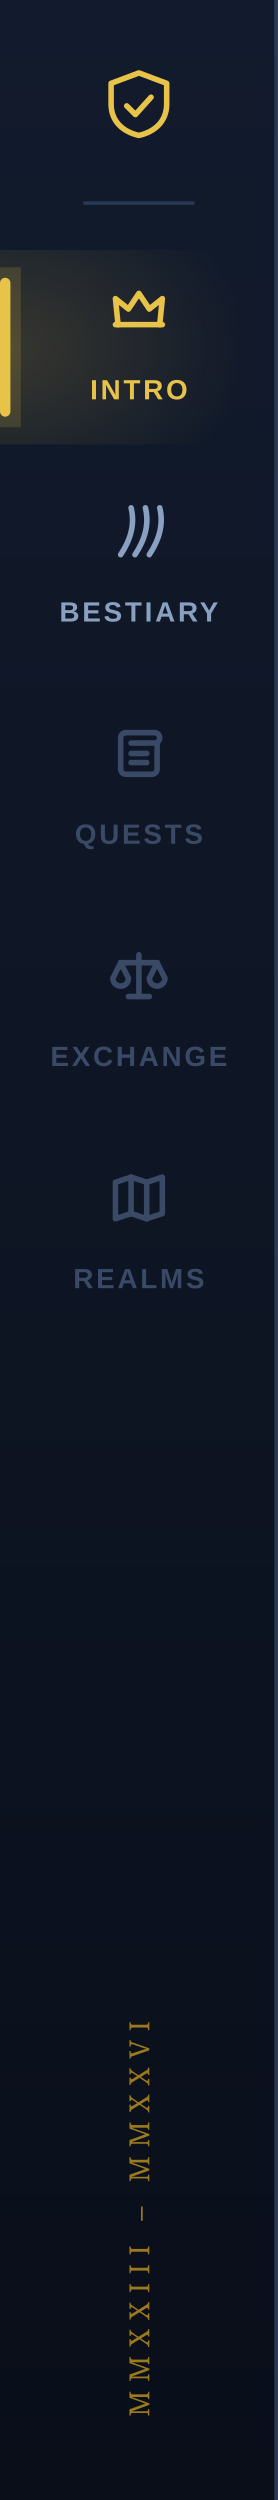
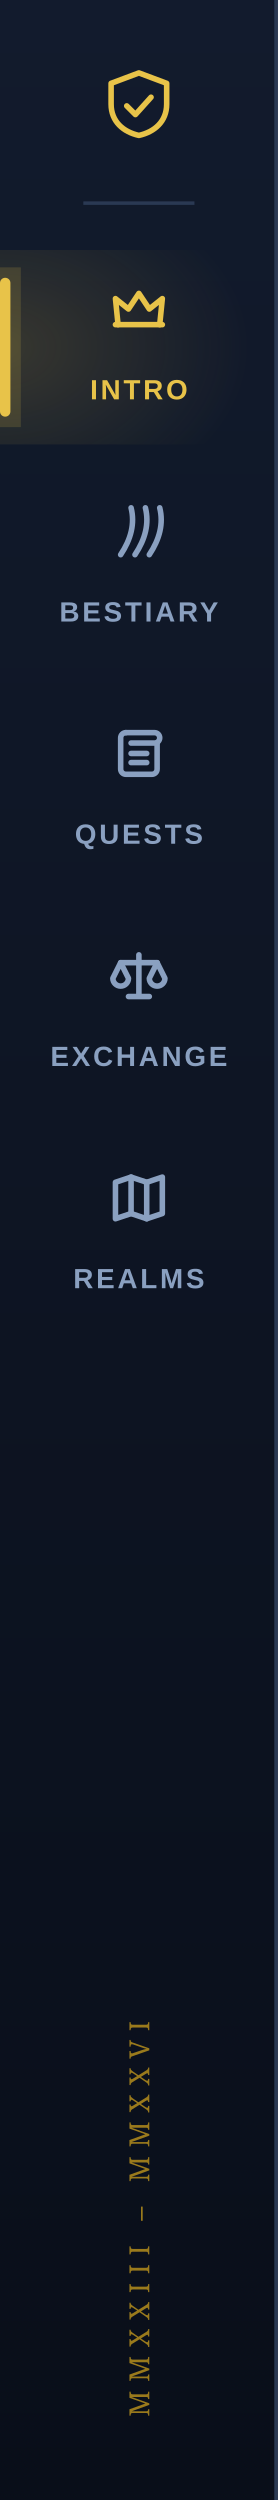
<svg xmlns="http://www.w3.org/2000/svg" width="80" height="720" viewBox="0 0 80 720">
  <defs>
    <linearGradient id="bg" x1="0" y1="0" x2="0" y2="1">
      <stop offset="0" stop-color="#121b2d" />
      <stop offset="1" stop-color="#090e19" />
    </linearGradient>
    <radialGradient id="wash" cx="0" cy="0.5" r="0.9">
      <stop offset="0" stop-color="#e8c349" stop-opacity="0.18" />
      <stop offset="1" stop-color="#e8c349" stop-opacity="0" />
    </radialGradient>
  </defs>
  <rect width="80" height="720" fill="url(#bg)" />
  <rect x="79" y="0" width="1" height="720" fill="#2a3953" />
  <g transform="translate(28,18) scale(1)" fill="none" stroke="#e8c349" stroke-width="1.600" stroke-linecap="round" stroke-linejoin="round">
    <path d="M12 3l8 3v6c0 5-3.5 8-8 9-4.5-1-8-4-8-9V6z" />
    <path d="M8.5 12.5l2.5 2.5 4.5-5" />
  </g>
  <rect x="24" y="58" width="32" height="1" fill="#2a3953" />
  <rect x="0" y="72" width="80" height="56" fill="url(#wash)" />
  <rect x="0" y="77" width="6" height="46" fill="#e8c349" opacity="0.16" />
  <rect x="0" y="80" width="3" height="40" rx="1.5" fill="#e8c349" />
  <g transform="translate(31,80) scale(0.75)" fill="none" stroke="#e8c349" stroke-width="2.133" stroke-linecap="round" stroke-linejoin="round">
    <path d="M3 18h18" />
    <path d="M4 18L3 8l5 4 4-6 4 6 5-4-1 10" />
  </g>
  <text x="40" y="115" text-anchor="middle" font-family="Segoe UI,Arial,sans-serif" font-size="8" font-weight="600" letter-spacing="0.8" fill="#e8c349">INTRO</text>
  <g transform="translate(31,144) scale(0.75)" fill="none" stroke="#8aa0c0" stroke-width="2.133" stroke-linecap="round" stroke-linejoin="round">
    <path d="M9 3c1.5 6 0 12-4 18" />
    <path d="M14.5 3c1.5 6 0 12-4 18" />
    <path d="M20 3c1.5 6 0 12-4 18" />
  </g>
  <text x="40" y="179" text-anchor="middle" font-family="Segoe UI,Arial,sans-serif" font-size="8" font-weight="600" letter-spacing="0.8" fill="#8aa0c0">BESTIARY</text>
-   <g transform="translate(31,208) scale(0.75)" fill="none" stroke="#3a4a66" stroke-width="2.133" stroke-linecap="round" stroke-linejoin="round">
+   <g transform="translate(31,208) scale(0.75)" fill="none" stroke="#8aa0c0" stroke-width="2.133" stroke-linecap="round" stroke-linejoin="round">
    <path d="M7 4h11a2 2 0 010 4H9" />
    <path d="M7 4a2 2 0 00-2 2v12a2 2 0 002 2h10a2 2 0 002-2V8" />
    <path d="M9 12h6M9 15.5h6" />
  </g>
-   <text x="40" y="243" text-anchor="middle" font-family="Segoe UI,Arial,sans-serif" font-size="8" font-weight="600" letter-spacing="0.8" fill="#3a4a66">QUESTS</text>
-   <g transform="translate(31,272) scale(0.75)" fill="none" stroke="#3a4a66" stroke-width="2.133" stroke-linecap="round" stroke-linejoin="round">
+   <text x="40" y="243" text-anchor="middle" font-family="Segoe UI,Arial,sans-serif" font-size="8" font-weight="600" letter-spacing="0.8" fill="#8aa0c0">QUESTS</text>
+   <g transform="translate(31,272) scale(0.75)" fill="none" stroke="#8aa0c0" stroke-width="2.133" stroke-linecap="round" stroke-linejoin="round">
    <path d="M12 4v16M8 20h8M5 7h14" />
    <path d="M5 7l-3 6a3 3 0 006 0z" />
    <path d="M19 7l-3 6a3 3 0 006 0z" />
  </g>
-   <text x="40" y="307" text-anchor="middle" font-family="Segoe UI,Arial,sans-serif" font-size="8" font-weight="600" letter-spacing="0.8" fill="#3a4a66">EXCHANGE</text>
-   <g transform="translate(31,336) scale(0.75)" fill="none" stroke="#3a4a66" stroke-width="2.133" stroke-linecap="round" stroke-linejoin="round">
+   <text x="40" y="307" text-anchor="middle" font-family="Segoe UI,Arial,sans-serif" font-size="8" font-weight="600" letter-spacing="0.8" fill="#8aa0c0">EXCHANGE</text>
+   <g transform="translate(31,336) scale(0.75)" fill="none" stroke="#8aa0c0" stroke-width="2.133" stroke-linecap="round" stroke-linejoin="round">
    <path d="M3 6l6-2 6 2 6-2v14l-6 2-6-2-6 2z" />
    <path d="M9 4v14M15 6v14" />
  </g>
-   <text x="40" y="371" text-anchor="middle" font-family="Segoe UI,Arial,sans-serif" font-size="8" font-weight="600" letter-spacing="0.8" fill="#3a4a66">REALMS</text>
+   <text x="40" y="371" text-anchor="middle" font-family="Segoe UI,Arial,sans-serif" font-size="8" font-weight="600" letter-spacing="0.8" fill="#8aa0c0">REALMS</text>
  <text transform="translate(43,696) rotate(-90)" font-family="Georgia,serif" font-size="8" letter-spacing="2.5" fill="#9a7a1c">MMXXIII – MMXXVI</text>
</svg>
